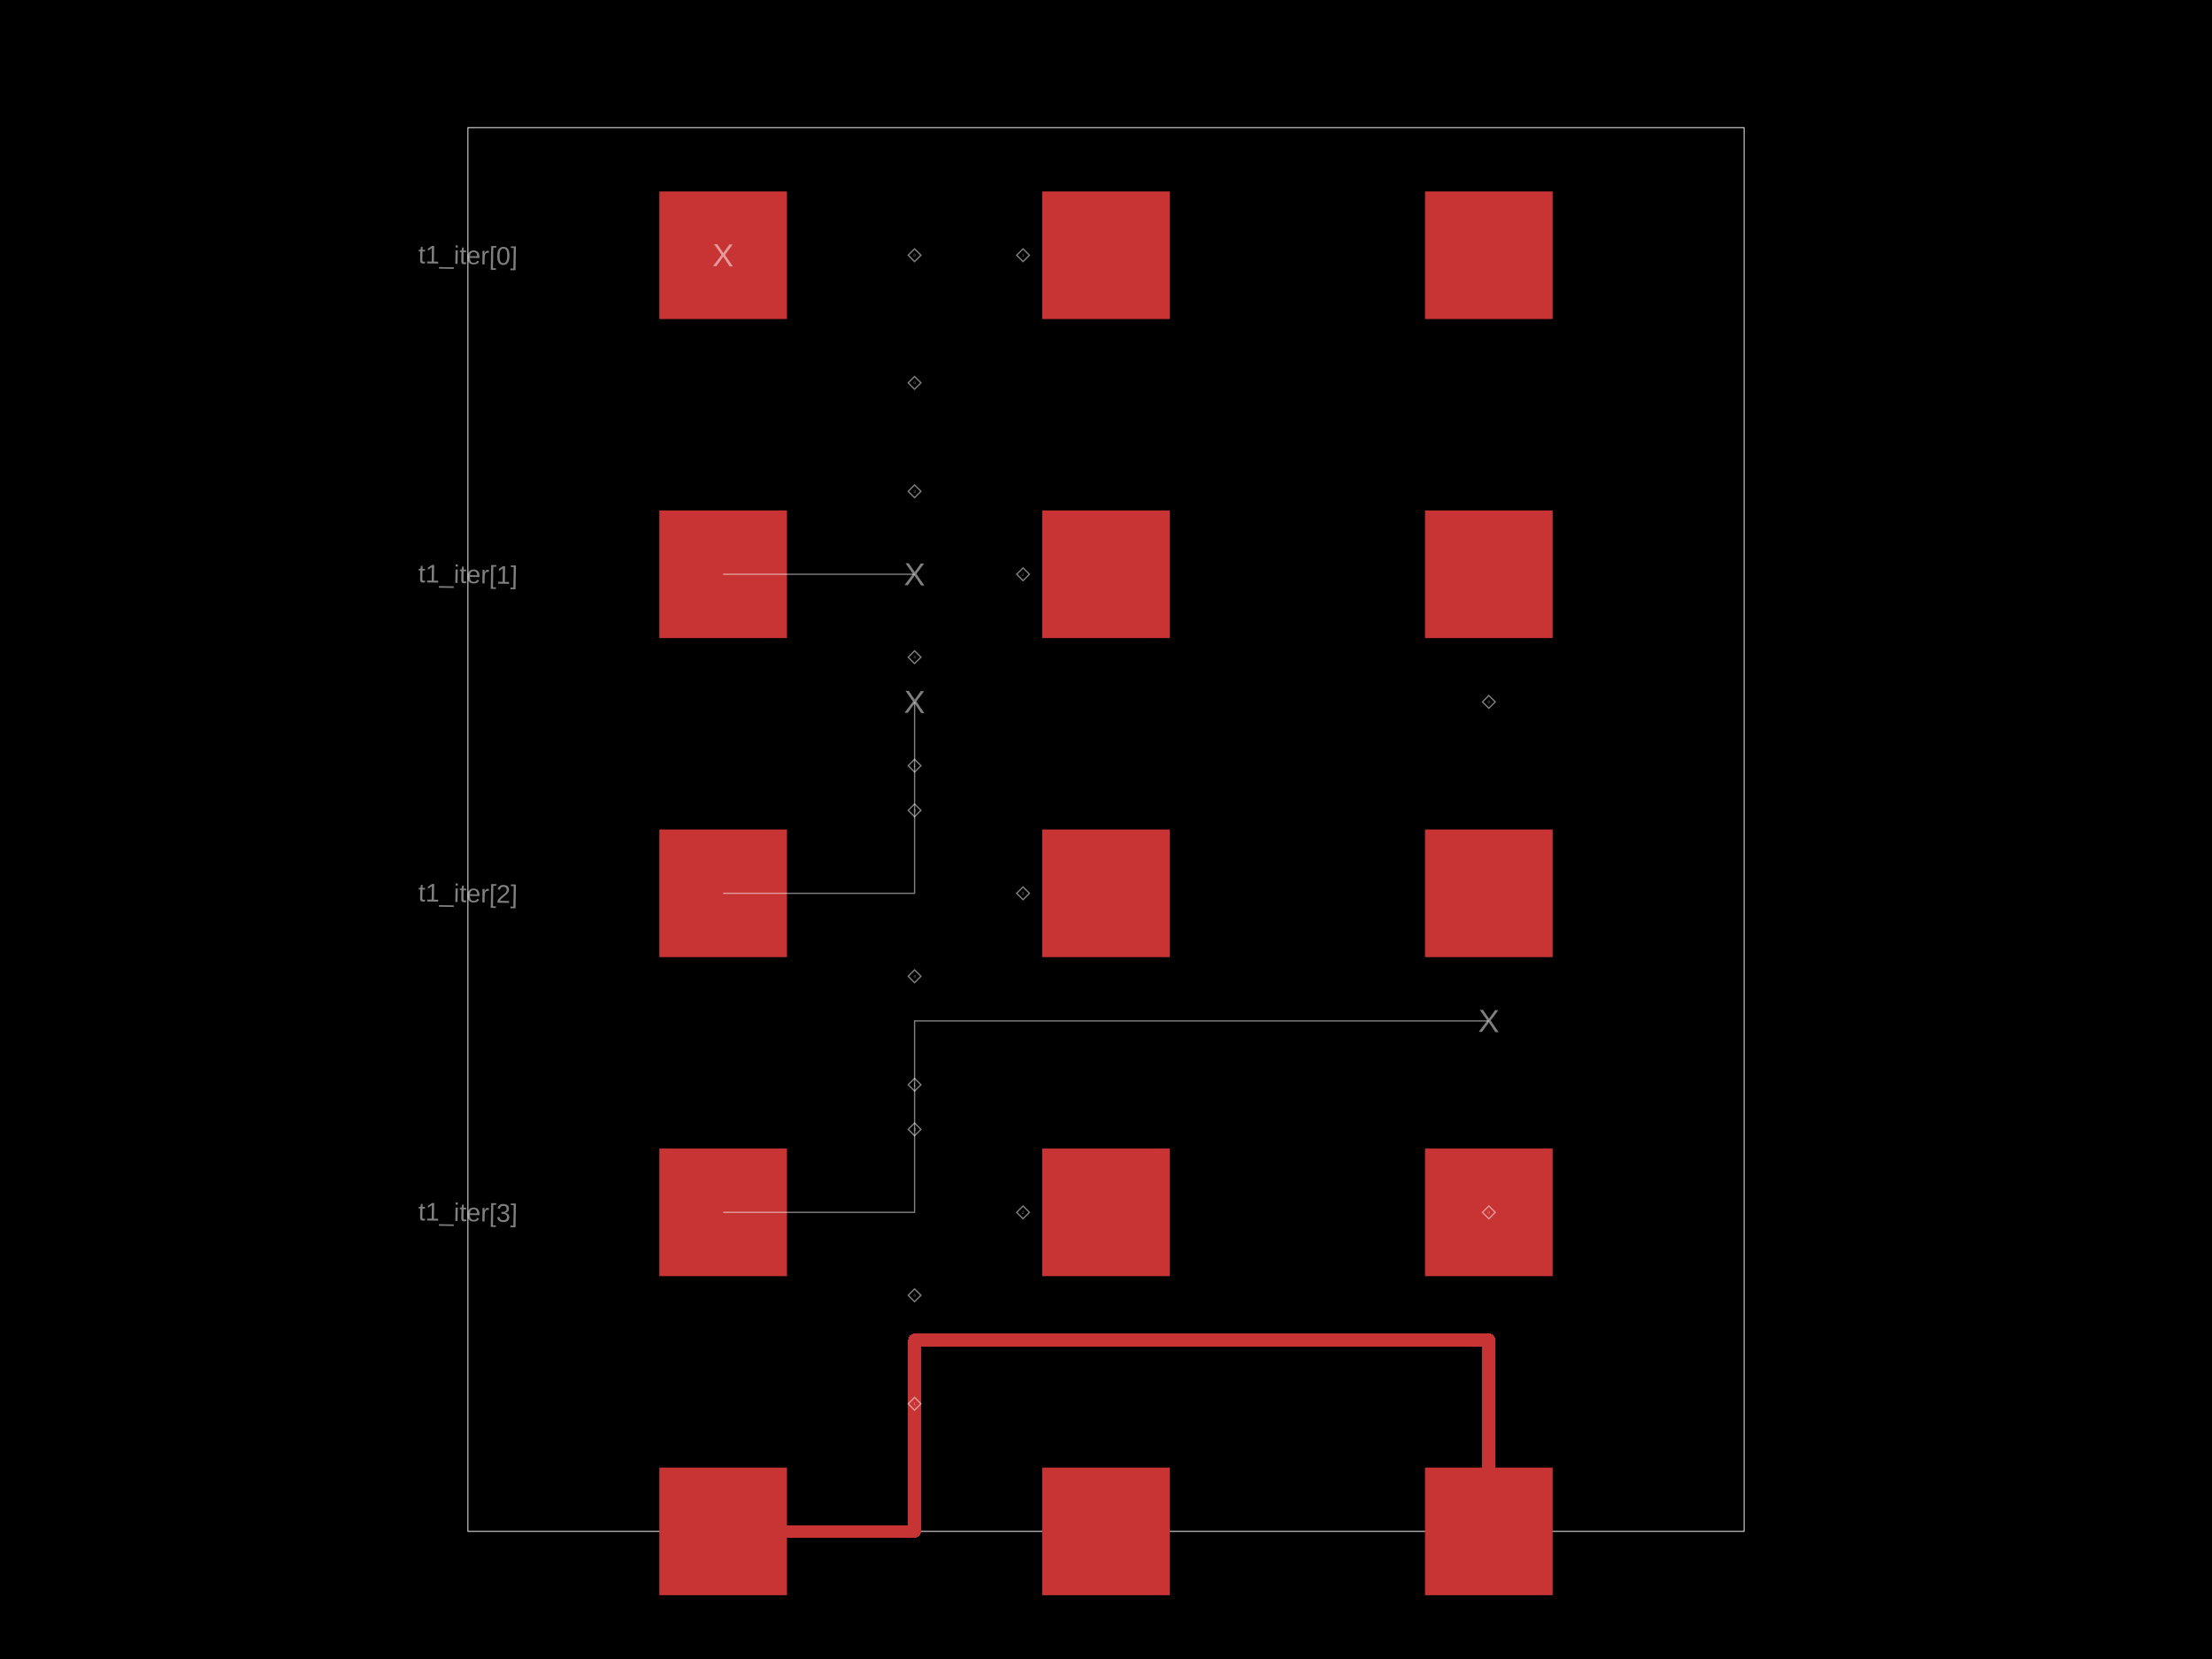
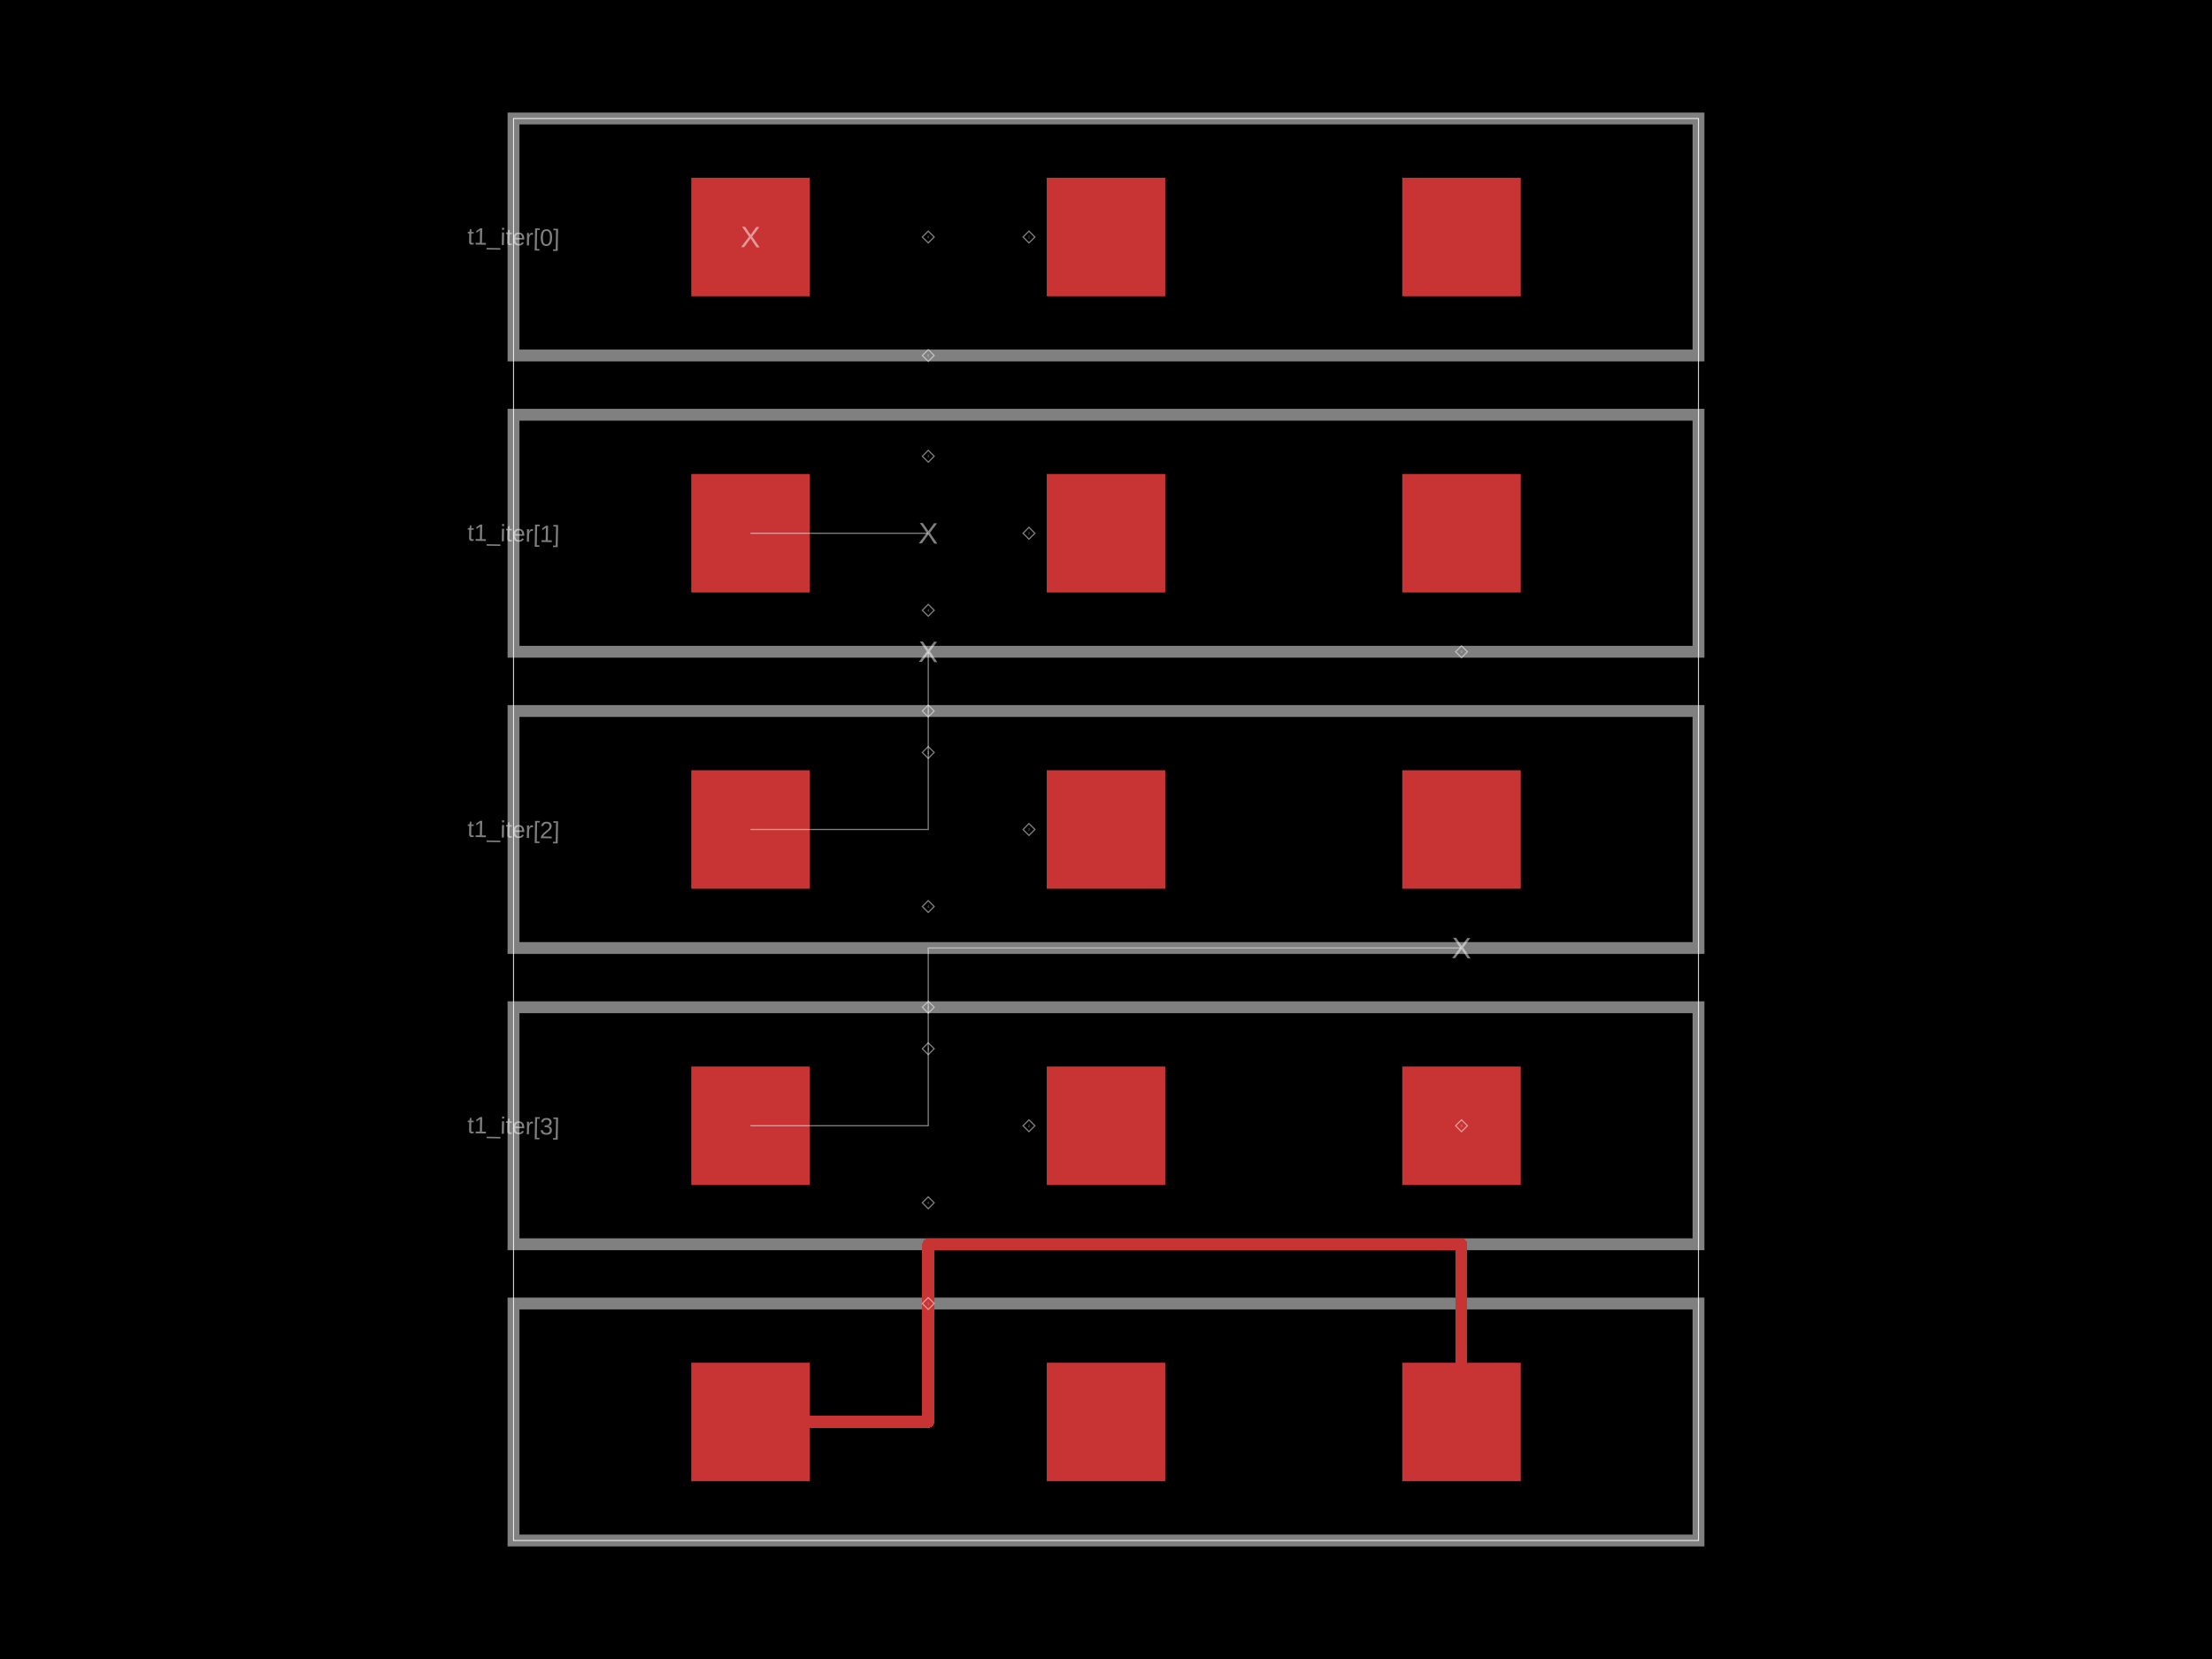
<svg xmlns="http://www.w3.org/2000/svg" width="800" height="600">
  <style>
-               .pcb-board { fill: #000; }
+               .boundary { fill: #000; }
+               .pcb-board { fill: none; }
              .pcb-trace { fill: none; }
              .pcb-hole-outer { fill: rgb(200, 52, 52); }
              .pcb-hole-inner { fill: rgb(255, 38, 226); }
              .pcb-pad { }
              .pcb-boundary { fill: none; stroke: #fff; stroke-width: 0.3; }
              .pcb-silkscreen { fill: none; }
              .pcb-silkscreen-top { stroke: #f2eda1; }
              .pcb-silkscreen-bottom { stroke: #f2eda1; }
              .pcb-silkscreen-text { fill: #f2eda1; }
            </style>
-   <rect class="pcb-board" x="0" y="0" width="800" height="600" />
-   <rect class="pcb-boundary" x="169.231" y="46.154" width="461.538" height="507.692" />
-   <g transform="translate(261.5385, 92.30769) rotate(0) scale(1, -1)">
-     <rect class="pcb-component" x="0" y="0" width="0" height="0" />
-     <rect class="pcb-component-outline" x="0" y="0" width="0" height="0" />
+   <rect class="boundary" x="0" y="0" width="800" height="600" />
+   <rect class="pcb-boundary" x="185.714" y="42.857" width="428.571" height="514.286" />
+   <path class="pcb-board" d="M 185.714 128.571 L 614.286 128.571 L 614.286 42.857 L 185.714 42.857 Z" stroke="rgba(255, 255, 255, 0.5)" stroke-width="4.286" />
+   <path class="pcb-board" d="M 185.714 235.714 L 614.286 235.714 L 614.286 150 L 185.714 150 Z" stroke="rgba(255, 255, 255, 0.5)" stroke-width="4.286" />
+   <path class="pcb-board" d="M 185.714 342.857 L 614.286 342.857 L 614.286 257.143 L 185.714 257.143 Z" stroke="rgba(255, 255, 255, 0.5)" stroke-width="4.286" />
+   <path class="pcb-board" d="M 185.714 450 L 614.286 450 L 614.286 364.286 L 185.714 364.286 Z" stroke="rgba(255, 255, 255, 0.5)" stroke-width="4.286" />
+   <path class="pcb-board" d="M 185.714 557.143 L 614.286 557.143 L 614.286 471.429 L 185.714 471.429 Z" stroke="rgba(255, 255, 255, 0.5)" stroke-width="4.286" />
+   <g transform="translate(271.4286, 85.71429) rotate(0) scale(1, -1)">
+     <rect class="pcb-component" x="-21.429" y="-21.429" width="42.857" height="42.857" />
+     <rect class="pcb-component-outline" x="-21.429" y="-21.429" width="42.857" height="42.857" />
  </g>
-   <g transform="translate(538.4615, 92.30769) rotate(0) scale(1, -1)">
-     <rect class="pcb-component" x="0" y="0" width="0" height="0" />
-     <rect class="pcb-component-outline" x="0" y="0" width="0" height="0" />
+   <g transform="translate(528.5714, 85.71429) rotate(0) scale(1, -1)">
+     <rect class="pcb-component" x="-21.429" y="-21.429" width="42.857" height="42.857" />
+     <rect class="pcb-component-outline" x="-21.429" y="-21.429" width="42.857" height="42.857" />
  </g>
-   <g transform="translate(400, 92.30769) rotate(0) scale(1, -1)">
-     <rect class="pcb-component" x="0" y="0" width="0" height="0" />
-     <rect class="pcb-component-outline" x="0" y="0" width="0" height="0" />
+   <g transform="translate(400, 85.71429) rotate(0) scale(1, -1)">
+     <rect class="pcb-component" x="-21.429" y="-21.429" width="42.857" height="42.857" />
+     <rect class="pcb-component-outline" x="-21.429" y="-21.429" width="42.857" height="42.857" />
  </g>
-   <g transform="translate(261.5385, 207.6923) rotate(0) scale(1, -1)">
-     <rect class="pcb-component" x="0" y="0" width="0" height="0" />
-     <rect class="pcb-component-outline" x="0" y="0" width="0" height="0" />
+   <g transform="translate(271.4286, 192.8571) rotate(0) scale(1, -1)">
+     <rect class="pcb-component" x="-21.429" y="-21.429" width="42.857" height="42.857" />
+     <rect class="pcb-component-outline" x="-21.429" y="-21.429" width="42.857" height="42.857" />
  </g>
-   <g transform="translate(538.4615, 207.6923) rotate(0) scale(1, -1)">
-     <rect class="pcb-component" x="0" y="0" width="0" height="0" />
-     <rect class="pcb-component-outline" x="0" y="0" width="0" height="0" />
+   <g transform="translate(528.5714, 192.8571) rotate(0) scale(1, -1)">
+     <rect class="pcb-component" x="-21.429" y="-21.429" width="42.857" height="42.857" />
+     <rect class="pcb-component-outline" x="-21.429" y="-21.429" width="42.857" height="42.857" />
  </g>
-   <g transform="translate(400, 207.6923) rotate(0) scale(1, -1)">
-     <rect class="pcb-component" x="0" y="0" width="0" height="0" />
-     <rect class="pcb-component-outline" x="0" y="0" width="0" height="0" />
+   <g transform="translate(400, 192.8571) rotate(0) scale(1, -1)">
+     <rect class="pcb-component" x="-21.429" y="-21.429" width="42.857" height="42.857" />
+     <rect class="pcb-component-outline" x="-21.429" y="-21.429" width="42.857" height="42.857" />
  </g>
-   <g transform="translate(261.5385, 323.0769) rotate(0) scale(1, -1)">
-     <rect class="pcb-component" x="0" y="0" width="0" height="0" />
-     <rect class="pcb-component-outline" x="0" y="0" width="0" height="0" />
+   <g transform="translate(271.4286, 300) rotate(0) scale(1, -1)">
+     <rect class="pcb-component" x="-21.429" y="-21.429" width="42.857" height="42.857" />
+     <rect class="pcb-component-outline" x="-21.429" y="-21.429" width="42.857" height="42.857" />
  </g>
-   <g transform="translate(538.4615, 323.0769) rotate(0) scale(1, -1)">
-     <rect class="pcb-component" x="0" y="0" width="0" height="0" />
-     <rect class="pcb-component-outline" x="0" y="0" width="0" height="0" />
+   <g transform="translate(528.5714, 300) rotate(0) scale(1, -1)">
+     <rect class="pcb-component" x="-21.429" y="-21.429" width="42.857" height="42.857" />
+     <rect class="pcb-component-outline" x="-21.429" y="-21.429" width="42.857" height="42.857" />
  </g>
-   <g transform="translate(400, 323.0769) rotate(0) scale(1, -1)">
-     <rect class="pcb-component" x="0" y="0" width="0" height="0" />
-     <rect class="pcb-component-outline" x="0" y="0" width="0" height="0" />
+   <g transform="translate(400, 300) rotate(0) scale(1, -1)">
+     <rect class="pcb-component" x="-21.429" y="-21.429" width="42.857" height="42.857" />
+     <rect class="pcb-component-outline" x="-21.429" y="-21.429" width="42.857" height="42.857" />
  </g>
-   <g transform="translate(261.5385, 438.4615) rotate(0) scale(1, -1)">
-     <rect class="pcb-component" x="0" y="0" width="0" height="0" />
-     <rect class="pcb-component-outline" x="0" y="0" width="0" height="0" />
+   <g transform="translate(271.4286, 407.1429) rotate(0) scale(1, -1)">
+     <rect class="pcb-component" x="-21.429" y="-21.429" width="42.857" height="42.857" />
+     <rect class="pcb-component-outline" x="-21.429" y="-21.429" width="42.857" height="42.857" />
  </g>
-   <g transform="translate(538.4615, 438.4615) rotate(0) scale(1, -1)">
-     <rect class="pcb-component" x="0" y="0" width="0" height="0" />
-     <rect class="pcb-component-outline" x="0" y="0" width="0" height="0" />
+   <g transform="translate(528.5714, 407.1429) rotate(0) scale(1, -1)">
+     <rect class="pcb-component" x="-21.429" y="-21.429" width="42.857" height="42.857" />
+     <rect class="pcb-component-outline" x="-21.429" y="-21.429" width="42.857" height="42.857" />
  </g>
-   <g transform="translate(400, 438.4615) rotate(0) scale(1, -1)">
-     <rect class="pcb-component" x="0" y="0" width="0" height="0" />
-     <rect class="pcb-component-outline" x="0" y="0" width="0" height="0" />
+   <g transform="translate(400, 407.1429) rotate(0) scale(1, -1)">
+     <rect class="pcb-component" x="-21.429" y="-21.429" width="42.857" height="42.857" />
+     <rect class="pcb-component-outline" x="-21.429" y="-21.429" width="42.857" height="42.857" />
  </g>
-   <g transform="translate(261.5385, 553.8462) rotate(0) scale(1, -1)">
-     <rect class="pcb-component" x="0" y="0" width="0" height="0" />
-     <rect class="pcb-component-outline" x="0" y="0" width="0" height="0" />
+   <g transform="translate(271.4286, 514.2857) rotate(0) scale(1, -1)">
+     <rect class="pcb-component" x="-21.429" y="-21.429" width="42.857" height="42.857" />
+     <rect class="pcb-component-outline" x="-21.429" y="-21.429" width="42.857" height="42.857" />
  </g>
-   <g transform="translate(538.4615, 553.8462) rotate(0) scale(1, -1)">
-     <rect class="pcb-component" x="0" y="0" width="0" height="0" />
-     <rect class="pcb-component-outline" x="0" y="0" width="0" height="0" />
+   <g transform="translate(528.5714, 514.2857) rotate(0) scale(1, -1)">
+     <rect class="pcb-component" x="-21.429" y="-21.429" width="42.857" height="42.857" />
+     <rect class="pcb-component-outline" x="-21.429" y="-21.429" width="42.857" height="42.857" />
  </g>
-   <g transform="translate(400, 553.8462) rotate(0) scale(1, -1)">
-     <rect class="pcb-component" x="0" y="0" width="0" height="0" />
-     <rect class="pcb-component-outline" x="0" y="0" width="0" height="0" />
+   <g transform="translate(400, 514.2857) rotate(0) scale(1, -1)">
+     <rect class="pcb-component" x="-21.429" y="-21.429" width="42.857" height="42.857" />
+     <rect class="pcb-component-outline" x="-21.429" y="-21.429" width="42.857" height="42.857" />
  </g>
-   <rect class="pcb-pad" fill="rgb(200, 52, 52)" x="238.462" y="69.231" width="46.154" height="46.154" />
-   <rect class="pcb-pad" fill="rgb(200, 52, 52)" x="515.385" y="69.231" width="46.154" height="46.154" />
-   <rect class="pcb-pad" fill="rgb(200, 52, 52)" x="376.923" y="69.231" width="46.154" height="46.154" />
-   <rect class="pcb-pad" fill="rgb(200, 52, 52)" x="238.462" y="184.615" width="46.154" height="46.154" />
-   <rect class="pcb-pad" fill="rgb(200, 52, 52)" x="515.385" y="184.615" width="46.154" height="46.154" />
-   <rect class="pcb-pad" fill="rgb(200, 52, 52)" x="376.923" y="184.615" width="46.154" height="46.154" />
-   <rect class="pcb-pad" fill="rgb(200, 52, 52)" x="238.462" y="300" width="46.154" height="46.154" />
-   <rect class="pcb-pad" fill="rgb(200, 52, 52)" x="515.385" y="300" width="46.154" height="46.154" />
-   <rect class="pcb-pad" fill="rgb(200, 52, 52)" x="376.923" y="300" width="46.154" height="46.154" />
-   <rect class="pcb-pad" fill="rgb(200, 52, 52)" x="238.462" y="415.385" width="46.154" height="46.154" />
-   <rect class="pcb-pad" fill="rgb(200, 52, 52)" x="515.385" y="415.385" width="46.154" height="46.154" />
-   <rect class="pcb-pad" fill="rgb(200, 52, 52)" x="376.923" y="415.385" width="46.154" height="46.154" />
-   <rect class="pcb-pad" fill="rgb(200, 52, 52)" x="238.462" y="530.769" width="46.154" height="46.154" />
-   <rect class="pcb-pad" fill="rgb(200, 52, 52)" x="515.385" y="530.769" width="46.154" height="46.154" />
-   <rect class="pcb-pad" fill="rgb(200, 52, 52)" x="376.923" y="530.769" width="46.154" height="46.154" />
-   <path class="pcb-trace" stroke="rgb(200, 52, 52)" d="M 261.538 553.846 L 330.769 553.846" stroke-width="4.615" stroke-linecap="round" stroke-linejoin="round" shape-rendering="crispEdges" />
-   <path class="pcb-trace" stroke="rgb(200, 52, 52)" d="M 330.769 553.846 L 330.769 484.615" stroke-width="4.615" stroke-linecap="round" stroke-linejoin="round" shape-rendering="crispEdges" />
-   <path class="pcb-trace" stroke="rgb(200, 52, 52)" d="M 330.769 484.615 L 538.462 484.615" stroke-width="4.615" stroke-linecap="round" stroke-linejoin="round" shape-rendering="crispEdges" />
-   <path class="pcb-trace" stroke="rgb(200, 52, 52)" d="M 538.462 484.615 L 538.462 553.846" stroke-width="4.615" stroke-linecap="round" stroke-linejoin="round" shape-rendering="crispEdges" />
-   <path class="pcb-fabrication-note-path" stroke="rgba(255,255,255,0.5)" fill="none" d="M 330.769 90 L 333.077 92.308 L 330.769 94.615 L 328.462 92.308 Z" stroke-width="0.462" data-pcb-component-id="" data-pcb-fabrication-note-path-id="note_path_-1.5_0" />
-   <path class="pcb-fabrication-note-path" stroke="rgba(255,255,255,0.5)" fill="none" d="M 370 90 L 372.308 92.308 L 370 94.615 L 367.692 92.308 Z" stroke-width="0.462" data-pcb-component-id="" data-pcb-fabrication-note-path-id="note_path_-0.6499999999999999_0" />
-   <path class="pcb-fabrication-note-path" stroke="rgba(255,255,255,0.5)" fill="none" d="M 330.769 136.154 L 333.077 138.462 L 330.769 140.769 L 328.462 138.462 Z" stroke-width="0.462" data-pcb-component-id="" data-pcb-fabrication-note-path-id="note_path_-1.5_1.5" />
-   <path class="pcb-fabrication-note-path" stroke="rgba(255,255,255,0.5)" fill="none" d="M 330.769 274.615 L 333.077 276.923 L 330.769 279.231 L 328.462 276.923 Z" stroke-width="0.462" data-pcb-component-id="" data-pcb-fabrication-note-path-id="note_path_-1.5_-1.5" />
-   <path class="pcb-fabrication-note-path" stroke="rgba(255,255,255,0.5)" fill="none" d="M 370 205.385 L 372.308 207.692 L 370 210 L 367.692 207.692 Z" stroke-width="0.462" data-pcb-component-id="" data-pcb-fabrication-note-path-id="note_path_-0.6499999999999999_0" />
-   <path class="pcb-fabrication-note-path" stroke="rgba(255,255,255,0.5)" fill="none" d="M 330.769 175.385 L 333.077 177.692 L 330.769 180 L 328.462 177.692 Z" stroke-width="0.462" data-pcb-component-id="" data-pcb-fabrication-note-path-id="note_path_-1.5_0.65" />
-   <path class="pcb-fabrication-note-path" stroke="rgba(255,255,255,0.5)" fill="none" d="M 330.769 235.385 L 333.077 237.692 L 330.769 240 L 328.462 237.692 Z" stroke-width="0.462" data-pcb-component-id="" data-pcb-fabrication-note-path-id="note_path_-1.5_-0.65" />
-   <path class="pcb-fabrication-note-path" stroke="rgba(255,255,255,0.5)" fill="none" d="M 261.538 207.692 L 330.769 207.692" stroke-width="0.462" data-pcb-component-id="" data-pcb-fabrication-note-path-id="note_path_-1.5_0" />
-   <path class="pcb-fabrication-note-path" stroke="rgba(255,255,255,0.5)" fill="none" d="M 538.462 251.538 L 540.769 253.846 L 538.462 256.154 L 536.154 253.846 Z" stroke-width="0.462" data-pcb-component-id="" data-pcb-fabrication-note-path-id="note_path_3_1.5" />
-   <path class="pcb-fabrication-note-path" stroke="rgba(255,255,255,0.5)" fill="none" d="M 330.769 390 L 333.077 392.308 L 330.769 394.615 L 328.462 392.308 Z" stroke-width="0.462" data-pcb-component-id="" data-pcb-fabrication-note-path-id="note_path_-1.5_-1.5" />
-   <path class="pcb-fabrication-note-path" stroke="rgba(255,255,255,0.5)" fill="none" d="M 370 320.769 L 372.308 323.077 L 370 325.385 L 367.692 323.077 Z" stroke-width="0.462" data-pcb-component-id="" data-pcb-fabrication-note-path-id="note_path_-0.6499999999999999_0" />
-   <path class="pcb-fabrication-note-path" stroke="rgba(255,255,255,0.5)" fill="none" d="M 330.769 290.769 L 333.077 293.077 L 330.769 295.385 L 328.462 293.077 Z" stroke-width="0.462" data-pcb-component-id="" data-pcb-fabrication-note-path-id="note_path_-1.5_0.65" />
-   <path class="pcb-fabrication-note-path" stroke="rgba(255,255,255,0.5)" fill="none" d="M 330.769 350.769 L 333.077 353.077 L 330.769 355.385 L 328.462 353.077 Z" stroke-width="0.462" data-pcb-component-id="" data-pcb-fabrication-note-path-id="note_path_-1.5_-0.65" />
-   <path class="pcb-fabrication-note-path" stroke="rgba(255,255,255,0.5)" fill="none" d="M 261.538 323.077 L 330.769 323.077 L 330.769 253.846" stroke-width="0.462" data-pcb-component-id="" data-pcb-fabrication-note-path-id="note_path_-1.5_1.5" />
-   <path class="pcb-fabrication-note-path" stroke="rgba(255,255,255,0.5)" fill="none" d="M 538.462 436.154 L 540.769 438.462 L 538.462 440.769 L 536.154 438.462 Z" stroke-width="0.462" data-pcb-component-id="" data-pcb-fabrication-note-path-id="note_path_3_0" />
-   <path class="pcb-fabrication-note-path" stroke="rgba(255,255,255,0.5)" fill="none" d="M 330.769 505.385 L 333.077 507.692 L 330.769 510 L 328.462 507.692 Z" stroke-width="0.462" data-pcb-component-id="" data-pcb-fabrication-note-path-id="note_path_-1.5_-1.5" />
-   <path class="pcb-fabrication-note-path" stroke="rgba(255,255,255,0.5)" fill="none" d="M 370 436.154 L 372.308 438.462 L 370 440.769 L 367.692 438.462 Z" stroke-width="0.462" data-pcb-component-id="" data-pcb-fabrication-note-path-id="note_path_-0.6499999999999999_0" />
-   <path class="pcb-fabrication-note-path" stroke="rgba(255,255,255,0.5)" fill="none" d="M 330.769 406.154 L 333.077 408.462 L 330.769 410.769 L 328.462 408.462 Z" stroke-width="0.462" data-pcb-component-id="" data-pcb-fabrication-note-path-id="note_path_-1.5_0.65" />
-   <path class="pcb-fabrication-note-path" stroke="rgba(255,255,255,0.5)" fill="none" d="M 330.769 466.154 L 333.077 468.462 L 330.769 470.769 L 328.462 468.462 Z" stroke-width="0.462" data-pcb-component-id="" data-pcb-fabrication-note-path-id="note_path_-1.5_-0.65" />
-   <path class="pcb-fabrication-note-path" stroke="rgba(255,255,255,0.5)" fill="none" d="M 261.538 438.462 L 330.769 438.462 L 330.769 369.231 L 538.462 369.231" stroke-width="0.462" data-pcb-component-id="" data-pcb-fabrication-note-path-id="note_path_3_1.5" />
-   <text x="0" y="0" font-family="Arial, sans-serif" font-size="11.538" text-anchor="middle" dominant-baseline="central" transform="matrix(0.9998477,0.01745241,-0.01745241,0.9998477,261.5385,92.30769)" class="pcb-fabrication-note-text" fill="rgba(255,255,255,0.5)">X</text>
-   <text x="0" y="0" font-family="Arial, sans-serif" font-size="1.385" text-anchor="middle" dominant-baseline="central" transform="matrix(0.9998477,0.01745241,-0.01745241,0.9998477,330.7692,92.30769)" class="pcb-fabrication-note-text" fill="rgba(255,255,255,0.5)">0</text>
-   <text x="0" y="0" font-family="Arial, sans-serif" font-size="1.385" text-anchor="middle" dominant-baseline="central" transform="matrix(0.9998477,0.01745241,-0.01745241,0.9998477,370,92.30769)" class="pcb-fabrication-note-text" fill="rgba(255,255,255,0.5)">1</text>
-   <text x="0" y="0" font-family="Arial, sans-serif" font-size="9.231" text-anchor="middle" dominant-baseline="central" transform="matrix(0.9998477,0.01745241,-0.01745241,0.9998477,169.2308,92.30769)" class="pcb-fabrication-note-text" fill="rgba(255,255,255,0.5)">t1_iter[0]</text>
-   <text x="0" y="0" font-family="Arial, sans-serif" font-size="11.538" text-anchor="middle" dominant-baseline="central" transform="matrix(0.9998477,0.01745241,-0.01745241,0.9998477,330.7692,207.6923)" class="pcb-fabrication-note-text" fill="rgba(255,255,255,0.5)">X</text>
-   <text x="0" y="0" font-family="Arial, sans-serif" font-size="1.385" text-anchor="middle" dominant-baseline="central" transform="matrix(0.9998477,0.01745241,-0.01745241,0.9998477,330.7692,138.4615)" class="pcb-fabrication-note-text" fill="rgba(255,255,255,0.5)">0</text>
-   <text x="0" y="0" font-family="Arial, sans-serif" font-size="1.385" text-anchor="middle" dominant-baseline="central" transform="matrix(0.9998477,0.01745241,-0.01745241,0.9998477,330.7692,276.9231)" class="pcb-fabrication-note-text" fill="rgba(255,255,255,0.5)">1</text>
-   <text x="0" y="0" font-family="Arial, sans-serif" font-size="1.385" text-anchor="middle" dominant-baseline="central" transform="matrix(0.9998477,0.01745241,-0.01745241,0.9998477,370,207.6923)" class="pcb-fabrication-note-text" fill="rgba(255,255,255,0.5)">2</text>
-   <text x="0" y="0" font-family="Arial, sans-serif" font-size="1.385" text-anchor="middle" dominant-baseline="central" transform="matrix(0.9998477,0.01745241,-0.01745241,0.9998477,330.7692,177.6923)" class="pcb-fabrication-note-text" fill="rgba(255,255,255,0.5)">3</text>
-   <text x="0" y="0" font-family="Arial, sans-serif" font-size="1.385" text-anchor="middle" dominant-baseline="central" transform="matrix(0.9998477,0.01745241,-0.01745241,0.9998477,330.7692,237.6923)" class="pcb-fabrication-note-text" fill="rgba(255,255,255,0.5)">4</text>
-   <text x="0" y="0" font-family="Arial, sans-serif" font-size="9.231" text-anchor="middle" dominant-baseline="central" transform="matrix(0.9998477,0.01745241,-0.01745241,0.9998477,169.2308,207.6923)" class="pcb-fabrication-note-text" fill="rgba(255,255,255,0.5)">t1_iter[1]</text>
-   <text x="0" y="0" font-family="Arial, sans-serif" font-size="11.538" text-anchor="middle" dominant-baseline="central" transform="matrix(0.9998477,0.01745241,-0.01745241,0.9998477,330.7692,253.8462)" class="pcb-fabrication-note-text" fill="rgba(255,255,255,0.5)">X</text>
-   <text x="0" y="0" font-family="Arial, sans-serif" font-size="1.385" text-anchor="middle" dominant-baseline="central" transform="matrix(0.9998477,0.01745241,-0.01745241,0.9998477,538.4615,253.8462)" class="pcb-fabrication-note-text" fill="rgba(255,255,255,0.5)">0</text>
-   <text x="0" y="0" font-family="Arial, sans-serif" font-size="1.385" text-anchor="middle" dominant-baseline="central" transform="matrix(0.9998477,0.01745241,-0.01745241,0.9998477,330.7692,392.3077)" class="pcb-fabrication-note-text" fill="rgba(255,255,255,0.5)">1</text>
-   <text x="0" y="0" font-family="Arial, sans-serif" font-size="1.385" text-anchor="middle" dominant-baseline="central" transform="matrix(0.9998477,0.01745241,-0.01745241,0.9998477,370,323.0769)" class="pcb-fabrication-note-text" fill="rgba(255,255,255,0.5)">2</text>
-   <text x="0" y="0" font-family="Arial, sans-serif" font-size="1.385" text-anchor="middle" dominant-baseline="central" transform="matrix(0.9998477,0.01745241,-0.01745241,0.9998477,330.7692,293.0769)" class="pcb-fabrication-note-text" fill="rgba(255,255,255,0.5)">3</text>
-   <text x="0" y="0" font-family="Arial, sans-serif" font-size="1.385" text-anchor="middle" dominant-baseline="central" transform="matrix(0.9998477,0.01745241,-0.01745241,0.9998477,330.7692,353.0769)" class="pcb-fabrication-note-text" fill="rgba(255,255,255,0.5)">4</text>
-   <text x="0" y="0" font-family="Arial, sans-serif" font-size="9.231" text-anchor="middle" dominant-baseline="central" transform="matrix(0.9998477,0.01745241,-0.01745241,0.9998477,169.2308,323.0769)" class="pcb-fabrication-note-text" fill="rgba(255,255,255,0.5)">t1_iter[2]</text>
-   <text x="0" y="0" font-family="Arial, sans-serif" font-size="11.538" text-anchor="middle" dominant-baseline="central" transform="matrix(0.9998477,0.01745241,-0.01745241,0.9998477,538.4615,369.2308)" class="pcb-fabrication-note-text" fill="rgba(255,255,255,0.5)">X</text>
-   <text x="0" y="0" font-family="Arial, sans-serif" font-size="1.385" text-anchor="middle" dominant-baseline="central" transform="matrix(0.9998477,0.01745241,-0.01745241,0.9998477,538.4615,438.4615)" class="pcb-fabrication-note-text" fill="rgba(255,255,255,0.5)">0</text>
-   <text x="0" y="0" font-family="Arial, sans-serif" font-size="1.385" text-anchor="middle" dominant-baseline="central" transform="matrix(0.9998477,0.01745241,-0.01745241,0.9998477,330.7692,507.6923)" class="pcb-fabrication-note-text" fill="rgba(255,255,255,0.5)">1</text>
-   <text x="0" y="0" font-family="Arial, sans-serif" font-size="1.385" text-anchor="middle" dominant-baseline="central" transform="matrix(0.9998477,0.01745241,-0.01745241,0.9998477,370,438.4615)" class="pcb-fabrication-note-text" fill="rgba(255,255,255,0.5)">2</text>
-   <text x="0" y="0" font-family="Arial, sans-serif" font-size="1.385" text-anchor="middle" dominant-baseline="central" transform="matrix(0.9998477,0.01745241,-0.01745241,0.9998477,330.7692,408.4615)" class="pcb-fabrication-note-text" fill="rgba(255,255,255,0.5)">3</text>
-   <text x="0" y="0" font-family="Arial, sans-serif" font-size="1.385" text-anchor="middle" dominant-baseline="central" transform="matrix(0.9998477,0.01745241,-0.01745241,0.9998477,330.7692,468.4615)" class="pcb-fabrication-note-text" fill="rgba(255,255,255,0.5)">4</text>
-   <text x="0" y="0" font-family="Arial, sans-serif" font-size="9.231" text-anchor="middle" dominant-baseline="central" transform="matrix(0.9998477,0.01745241,-0.01745241,0.9998477,169.2308,438.4615)" class="pcb-fabrication-note-text" fill="rgba(255,255,255,0.5)">t1_iter[3]</text>
+   <rect class="pcb-pad" fill="rgb(200, 52, 52)" x="250" y="64.286" width="42.857" height="42.857" />
+   <rect class="pcb-pad" fill="rgb(200, 52, 52)" x="507.143" y="64.286" width="42.857" height="42.857" />
+   <rect class="pcb-pad" fill="rgb(200, 52, 52)" x="378.571" y="64.286" width="42.857" height="42.857" />
+   <rect class="pcb-pad" fill="rgb(200, 52, 52)" x="250" y="171.429" width="42.857" height="42.857" />
+   <rect class="pcb-pad" fill="rgb(200, 52, 52)" x="507.143" y="171.429" width="42.857" height="42.857" />
+   <rect class="pcb-pad" fill="rgb(200, 52, 52)" x="378.571" y="171.429" width="42.857" height="42.857" />
+   <rect class="pcb-pad" fill="rgb(200, 52, 52)" x="250" y="278.571" width="42.857" height="42.857" />
+   <rect class="pcb-pad" fill="rgb(200, 52, 52)" x="507.143" y="278.571" width="42.857" height="42.857" />
+   <rect class="pcb-pad" fill="rgb(200, 52, 52)" x="378.571" y="278.571" width="42.857" height="42.857" />
+   <rect class="pcb-pad" fill="rgb(200, 52, 52)" x="250" y="385.714" width="42.857" height="42.857" />
+   <rect class="pcb-pad" fill="rgb(200, 52, 52)" x="507.143" y="385.714" width="42.857" height="42.857" />
+   <rect class="pcb-pad" fill="rgb(200, 52, 52)" x="378.571" y="385.714" width="42.857" height="42.857" />
+   <rect class="pcb-pad" fill="rgb(200, 52, 52)" x="250" y="492.857" width="42.857" height="42.857" />
+   <rect class="pcb-pad" fill="rgb(200, 52, 52)" x="507.143" y="492.857" width="42.857" height="42.857" />
+   <rect class="pcb-pad" fill="rgb(200, 52, 52)" x="378.571" y="492.857" width="42.857" height="42.857" />
+   <path class="pcb-trace" stroke="rgb(200, 52, 52)" d="M 271.429 514.286 L 335.714 514.286" stroke-width="4.286" stroke-linecap="round" stroke-linejoin="round" shape-rendering="crispEdges" />
+   <path class="pcb-trace" stroke="rgb(200, 52, 52)" d="M 335.714 514.286 L 335.714 450" stroke-width="4.286" stroke-linecap="round" stroke-linejoin="round" shape-rendering="crispEdges" />
+   <path class="pcb-trace" stroke="rgb(200, 52, 52)" d="M 335.714 450 L 528.571 450" stroke-width="4.286" stroke-linecap="round" stroke-linejoin="round" shape-rendering="crispEdges" />
+   <path class="pcb-trace" stroke="rgb(200, 52, 52)" d="M 528.571 450 L 528.571 514.286" stroke-width="4.286" stroke-linecap="round" stroke-linejoin="round" shape-rendering="crispEdges" />
+   <path class="pcb-fabrication-note-path" stroke="rgba(255,255,255,0.5)" fill="none" d="M 335.714 83.571 L 337.857 85.714 L 335.714 87.857 L 333.571 85.714 Z" stroke-width="0.429" data-pcb-component-id="" data-pcb-fabrication-note-path-id="note_path_-1.5_0" />
+   <path class="pcb-fabrication-note-path" stroke="rgba(255,255,255,0.5)" fill="none" d="M 372.143 83.571 L 374.286 85.714 L 372.143 87.857 L 370 85.714 Z" stroke-width="0.429" data-pcb-component-id="" data-pcb-fabrication-note-path-id="note_path_-0.6499999999999999_0" />
+   <path class="pcb-fabrication-note-path" stroke="rgba(255,255,255,0.5)" fill="none" d="M 335.714 126.429 L 337.857 128.571 L 335.714 130.714 L 333.571 128.571 Z" stroke-width="0.429" data-pcb-component-id="" data-pcb-fabrication-note-path-id="note_path_-1.5_1.5" />
+   <path class="pcb-fabrication-note-path" stroke="rgba(255,255,255,0.5)" fill="none" d="M 335.714 255 L 337.857 257.143 L 335.714 259.286 L 333.571 257.143 Z" stroke-width="0.429" data-pcb-component-id="" data-pcb-fabrication-note-path-id="note_path_-1.5_-1.5" />
+   <path class="pcb-fabrication-note-path" stroke="rgba(255,255,255,0.5)" fill="none" d="M 372.143 190.714 L 374.286 192.857 L 372.143 195 L 370 192.857 Z" stroke-width="0.429" data-pcb-component-id="" data-pcb-fabrication-note-path-id="note_path_-0.6499999999999999_0" />
+   <path class="pcb-fabrication-note-path" stroke="rgba(255,255,255,0.5)" fill="none" d="M 335.714 162.857 L 337.857 165 L 335.714 167.143 L 333.571 165 Z" stroke-width="0.429" data-pcb-component-id="" data-pcb-fabrication-note-path-id="note_path_-1.5_0.65" />
+   <path class="pcb-fabrication-note-path" stroke="rgba(255,255,255,0.5)" fill="none" d="M 335.714 218.571 L 337.857 220.714 L 335.714 222.857 L 333.571 220.714 Z" stroke-width="0.429" data-pcb-component-id="" data-pcb-fabrication-note-path-id="note_path_-1.5_-0.65" />
+   <path class="pcb-fabrication-note-path" stroke="rgba(255,255,255,0.5)" fill="none" d="M 271.429 192.857 L 335.714 192.857" stroke-width="0.429" data-pcb-component-id="" data-pcb-fabrication-note-path-id="note_path_-1.5_0" />
+   <path class="pcb-fabrication-note-path" stroke="rgba(255,255,255,0.5)" fill="none" d="M 528.571 233.571 L 530.714 235.714 L 528.571 237.857 L 526.429 235.714 Z" stroke-width="0.429" data-pcb-component-id="" data-pcb-fabrication-note-path-id="note_path_3_1.5" />
+   <path class="pcb-fabrication-note-path" stroke="rgba(255,255,255,0.5)" fill="none" d="M 335.714 362.143 L 337.857 364.286 L 335.714 366.429 L 333.571 364.286 Z" stroke-width="0.429" data-pcb-component-id="" data-pcb-fabrication-note-path-id="note_path_-1.5_-1.5" />
+   <path class="pcb-fabrication-note-path" stroke="rgba(255,255,255,0.5)" fill="none" d="M 372.143 297.857 L 374.286 300 L 372.143 302.143 L 370 300 Z" stroke-width="0.429" data-pcb-component-id="" data-pcb-fabrication-note-path-id="note_path_-0.6499999999999999_0" />
+   <path class="pcb-fabrication-note-path" stroke="rgba(255,255,255,0.5)" fill="none" d="M 335.714 270 L 337.857 272.143 L 335.714 274.286 L 333.571 272.143 Z" stroke-width="0.429" data-pcb-component-id="" data-pcb-fabrication-note-path-id="note_path_-1.5_0.65" />
+   <path class="pcb-fabrication-note-path" stroke="rgba(255,255,255,0.5)" fill="none" d="M 335.714 325.714 L 337.857 327.857 L 335.714 330 L 333.571 327.857 Z" stroke-width="0.429" data-pcb-component-id="" data-pcb-fabrication-note-path-id="note_path_-1.5_-0.65" />
+   <path class="pcb-fabrication-note-path" stroke="rgba(255,255,255,0.5)" fill="none" d="M 271.429 300 L 335.714 300 L 335.714 235.714" stroke-width="0.429" data-pcb-component-id="" data-pcb-fabrication-note-path-id="note_path_-1.5_1.5" />
+   <path class="pcb-fabrication-note-path" stroke="rgba(255,255,255,0.5)" fill="none" d="M 528.571 405 L 530.714 407.143 L 528.571 409.286 L 526.429 407.143 Z" stroke-width="0.429" data-pcb-component-id="" data-pcb-fabrication-note-path-id="note_path_3_0" />
+   <path class="pcb-fabrication-note-path" stroke="rgba(255,255,255,0.5)" fill="none" d="M 335.714 469.286 L 337.857 471.429 L 335.714 473.571 L 333.571 471.429 Z" stroke-width="0.429" data-pcb-component-id="" data-pcb-fabrication-note-path-id="note_path_-1.5_-1.5" />
+   <path class="pcb-fabrication-note-path" stroke="rgba(255,255,255,0.5)" fill="none" d="M 372.143 405 L 374.286 407.143 L 372.143 409.286 L 370 407.143 Z" stroke-width="0.429" data-pcb-component-id="" data-pcb-fabrication-note-path-id="note_path_-0.6499999999999999_0" />
+   <path class="pcb-fabrication-note-path" stroke="rgba(255,255,255,0.5)" fill="none" d="M 335.714 377.143 L 337.857 379.286 L 335.714 381.429 L 333.571 379.286 Z" stroke-width="0.429" data-pcb-component-id="" data-pcb-fabrication-note-path-id="note_path_-1.5_0.65" />
+   <path class="pcb-fabrication-note-path" stroke="rgba(255,255,255,0.5)" fill="none" d="M 335.714 432.857 L 337.857 435 L 335.714 437.143 L 333.571 435 Z" stroke-width="0.429" data-pcb-component-id="" data-pcb-fabrication-note-path-id="note_path_-1.5_-0.65" />
+   <path class="pcb-fabrication-note-path" stroke="rgba(255,255,255,0.5)" fill="none" d="M 271.429 407.143 L 335.714 407.143 L 335.714 342.857 L 528.571 342.857" stroke-width="0.429" data-pcb-component-id="" data-pcb-fabrication-note-path-id="note_path_3_1.5" />
+   <text x="0" y="0" font-family="Arial, sans-serif" font-size="10.714" text-anchor="middle" dominant-baseline="central" transform="matrix(0.9998477,0.01745241,-0.01745241,0.9998477,271.4286,85.71429)" class="pcb-fabrication-note-text" fill="rgba(255,255,255,0.5)">X</text>
+   <text x="0" y="0" font-family="Arial, sans-serif" font-size="1.286" text-anchor="middle" dominant-baseline="central" transform="matrix(0.9998477,0.01745241,-0.01745241,0.9998477,335.7143,85.71429)" class="pcb-fabrication-note-text" fill="rgba(255,255,255,0.5)">0</text>
+   <text x="0" y="0" font-family="Arial, sans-serif" font-size="1.286" text-anchor="middle" dominant-baseline="central" transform="matrix(0.9998477,0.01745241,-0.01745241,0.9998477,372.1429,85.71429)" class="pcb-fabrication-note-text" fill="rgba(255,255,255,0.5)">1</text>
+   <text x="0" y="0" font-family="Arial, sans-serif" font-size="8.571" text-anchor="middle" dominant-baseline="central" transform="matrix(0.9998477,0.01745241,-0.01745241,0.9998477,185.7143,85.71429)" class="pcb-fabrication-note-text" fill="rgba(255,255,255,0.5)">t1_iter[0]</text>
+   <text x="0" y="0" font-family="Arial, sans-serif" font-size="10.714" text-anchor="middle" dominant-baseline="central" transform="matrix(0.9998477,0.01745241,-0.01745241,0.9998477,335.7143,192.8571)" class="pcb-fabrication-note-text" fill="rgba(255,255,255,0.5)">X</text>
+   <text x="0" y="0" font-family="Arial, sans-serif" font-size="1.286" text-anchor="middle" dominant-baseline="central" transform="matrix(0.9998477,0.01745241,-0.01745241,0.9998477,335.7143,128.5714)" class="pcb-fabrication-note-text" fill="rgba(255,255,255,0.5)">0</text>
+   <text x="0" y="0" font-family="Arial, sans-serif" font-size="1.286" text-anchor="middle" dominant-baseline="central" transform="matrix(0.9998477,0.01745241,-0.01745241,0.9998477,335.7143,257.1429)" class="pcb-fabrication-note-text" fill="rgba(255,255,255,0.5)">1</text>
+   <text x="0" y="0" font-family="Arial, sans-serif" font-size="1.286" text-anchor="middle" dominant-baseline="central" transform="matrix(0.9998477,0.01745241,-0.01745241,0.9998477,372.1429,192.8571)" class="pcb-fabrication-note-text" fill="rgba(255,255,255,0.5)">2</text>
+   <text x="0" y="0" font-family="Arial, sans-serif" font-size="1.286" text-anchor="middle" dominant-baseline="central" transform="matrix(0.9998477,0.01745241,-0.01745241,0.9998477,335.7143,165)" class="pcb-fabrication-note-text" fill="rgba(255,255,255,0.5)">3</text>
+   <text x="0" y="0" font-family="Arial, sans-serif" font-size="1.286" text-anchor="middle" dominant-baseline="central" transform="matrix(0.9998477,0.01745241,-0.01745241,0.9998477,335.7143,220.7143)" class="pcb-fabrication-note-text" fill="rgba(255,255,255,0.5)">4</text>
+   <text x="0" y="0" font-family="Arial, sans-serif" font-size="8.571" text-anchor="middle" dominant-baseline="central" transform="matrix(0.9998477,0.01745241,-0.01745241,0.9998477,185.7143,192.8571)" class="pcb-fabrication-note-text" fill="rgba(255,255,255,0.5)">t1_iter[1]</text>
+   <text x="0" y="0" font-family="Arial, sans-serif" font-size="10.714" text-anchor="middle" dominant-baseline="central" transform="matrix(0.9998477,0.01745241,-0.01745241,0.9998477,335.7143,235.7143)" class="pcb-fabrication-note-text" fill="rgba(255,255,255,0.5)">X</text>
+   <text x="0" y="0" font-family="Arial, sans-serif" font-size="1.286" text-anchor="middle" dominant-baseline="central" transform="matrix(0.9998477,0.01745241,-0.01745241,0.9998477,528.5714,235.7143)" class="pcb-fabrication-note-text" fill="rgba(255,255,255,0.5)">0</text>
+   <text x="0" y="0" font-family="Arial, sans-serif" font-size="1.286" text-anchor="middle" dominant-baseline="central" transform="matrix(0.9998477,0.01745241,-0.01745241,0.9998477,335.7143,364.2857)" class="pcb-fabrication-note-text" fill="rgba(255,255,255,0.5)">1</text>
+   <text x="0" y="0" font-family="Arial, sans-serif" font-size="1.286" text-anchor="middle" dominant-baseline="central" transform="matrix(0.9998477,0.01745241,-0.01745241,0.9998477,372.1429,300)" class="pcb-fabrication-note-text" fill="rgba(255,255,255,0.5)">2</text>
+   <text x="0" y="0" font-family="Arial, sans-serif" font-size="1.286" text-anchor="middle" dominant-baseline="central" transform="matrix(0.9998477,0.01745241,-0.01745241,0.9998477,335.7143,272.1429)" class="pcb-fabrication-note-text" fill="rgba(255,255,255,0.5)">3</text>
+   <text x="0" y="0" font-family="Arial, sans-serif" font-size="1.286" text-anchor="middle" dominant-baseline="central" transform="matrix(0.9998477,0.01745241,-0.01745241,0.9998477,335.7143,327.8571)" class="pcb-fabrication-note-text" fill="rgba(255,255,255,0.5)">4</text>
+   <text x="0" y="0" font-family="Arial, sans-serif" font-size="8.571" text-anchor="middle" dominant-baseline="central" transform="matrix(0.9998477,0.01745241,-0.01745241,0.9998477,185.7143,300)" class="pcb-fabrication-note-text" fill="rgba(255,255,255,0.5)">t1_iter[2]</text>
+   <text x="0" y="0" font-family="Arial, sans-serif" font-size="10.714" text-anchor="middle" dominant-baseline="central" transform="matrix(0.9998477,0.01745241,-0.01745241,0.9998477,528.5714,342.8571)" class="pcb-fabrication-note-text" fill="rgba(255,255,255,0.5)">X</text>
+   <text x="0" y="0" font-family="Arial, sans-serif" font-size="1.286" text-anchor="middle" dominant-baseline="central" transform="matrix(0.9998477,0.01745241,-0.01745241,0.9998477,528.5714,407.1429)" class="pcb-fabrication-note-text" fill="rgba(255,255,255,0.5)">0</text>
+   <text x="0" y="0" font-family="Arial, sans-serif" font-size="1.286" text-anchor="middle" dominant-baseline="central" transform="matrix(0.9998477,0.01745241,-0.01745241,0.9998477,335.7143,471.4286)" class="pcb-fabrication-note-text" fill="rgba(255,255,255,0.5)">1</text>
+   <text x="0" y="0" font-family="Arial, sans-serif" font-size="1.286" text-anchor="middle" dominant-baseline="central" transform="matrix(0.9998477,0.01745241,-0.01745241,0.9998477,372.1429,407.1429)" class="pcb-fabrication-note-text" fill="rgba(255,255,255,0.5)">2</text>
+   <text x="0" y="0" font-family="Arial, sans-serif" font-size="1.286" text-anchor="middle" dominant-baseline="central" transform="matrix(0.9998477,0.01745241,-0.01745241,0.9998477,335.7143,379.2857)" class="pcb-fabrication-note-text" fill="rgba(255,255,255,0.5)">3</text>
+   <text x="0" y="0" font-family="Arial, sans-serif" font-size="1.286" text-anchor="middle" dominant-baseline="central" transform="matrix(0.9998477,0.01745241,-0.01745241,0.9998477,335.7143,435)" class="pcb-fabrication-note-text" fill="rgba(255,255,255,0.5)">4</text>
+   <text x="0" y="0" font-family="Arial, sans-serif" font-size="8.571" text-anchor="middle" dominant-baseline="central" transform="matrix(0.9998477,0.01745241,-0.01745241,0.9998477,185.7143,407.1429)" class="pcb-fabrication-note-text" fill="rgba(255,255,255,0.5)">t1_iter[3]</text>
</svg>
